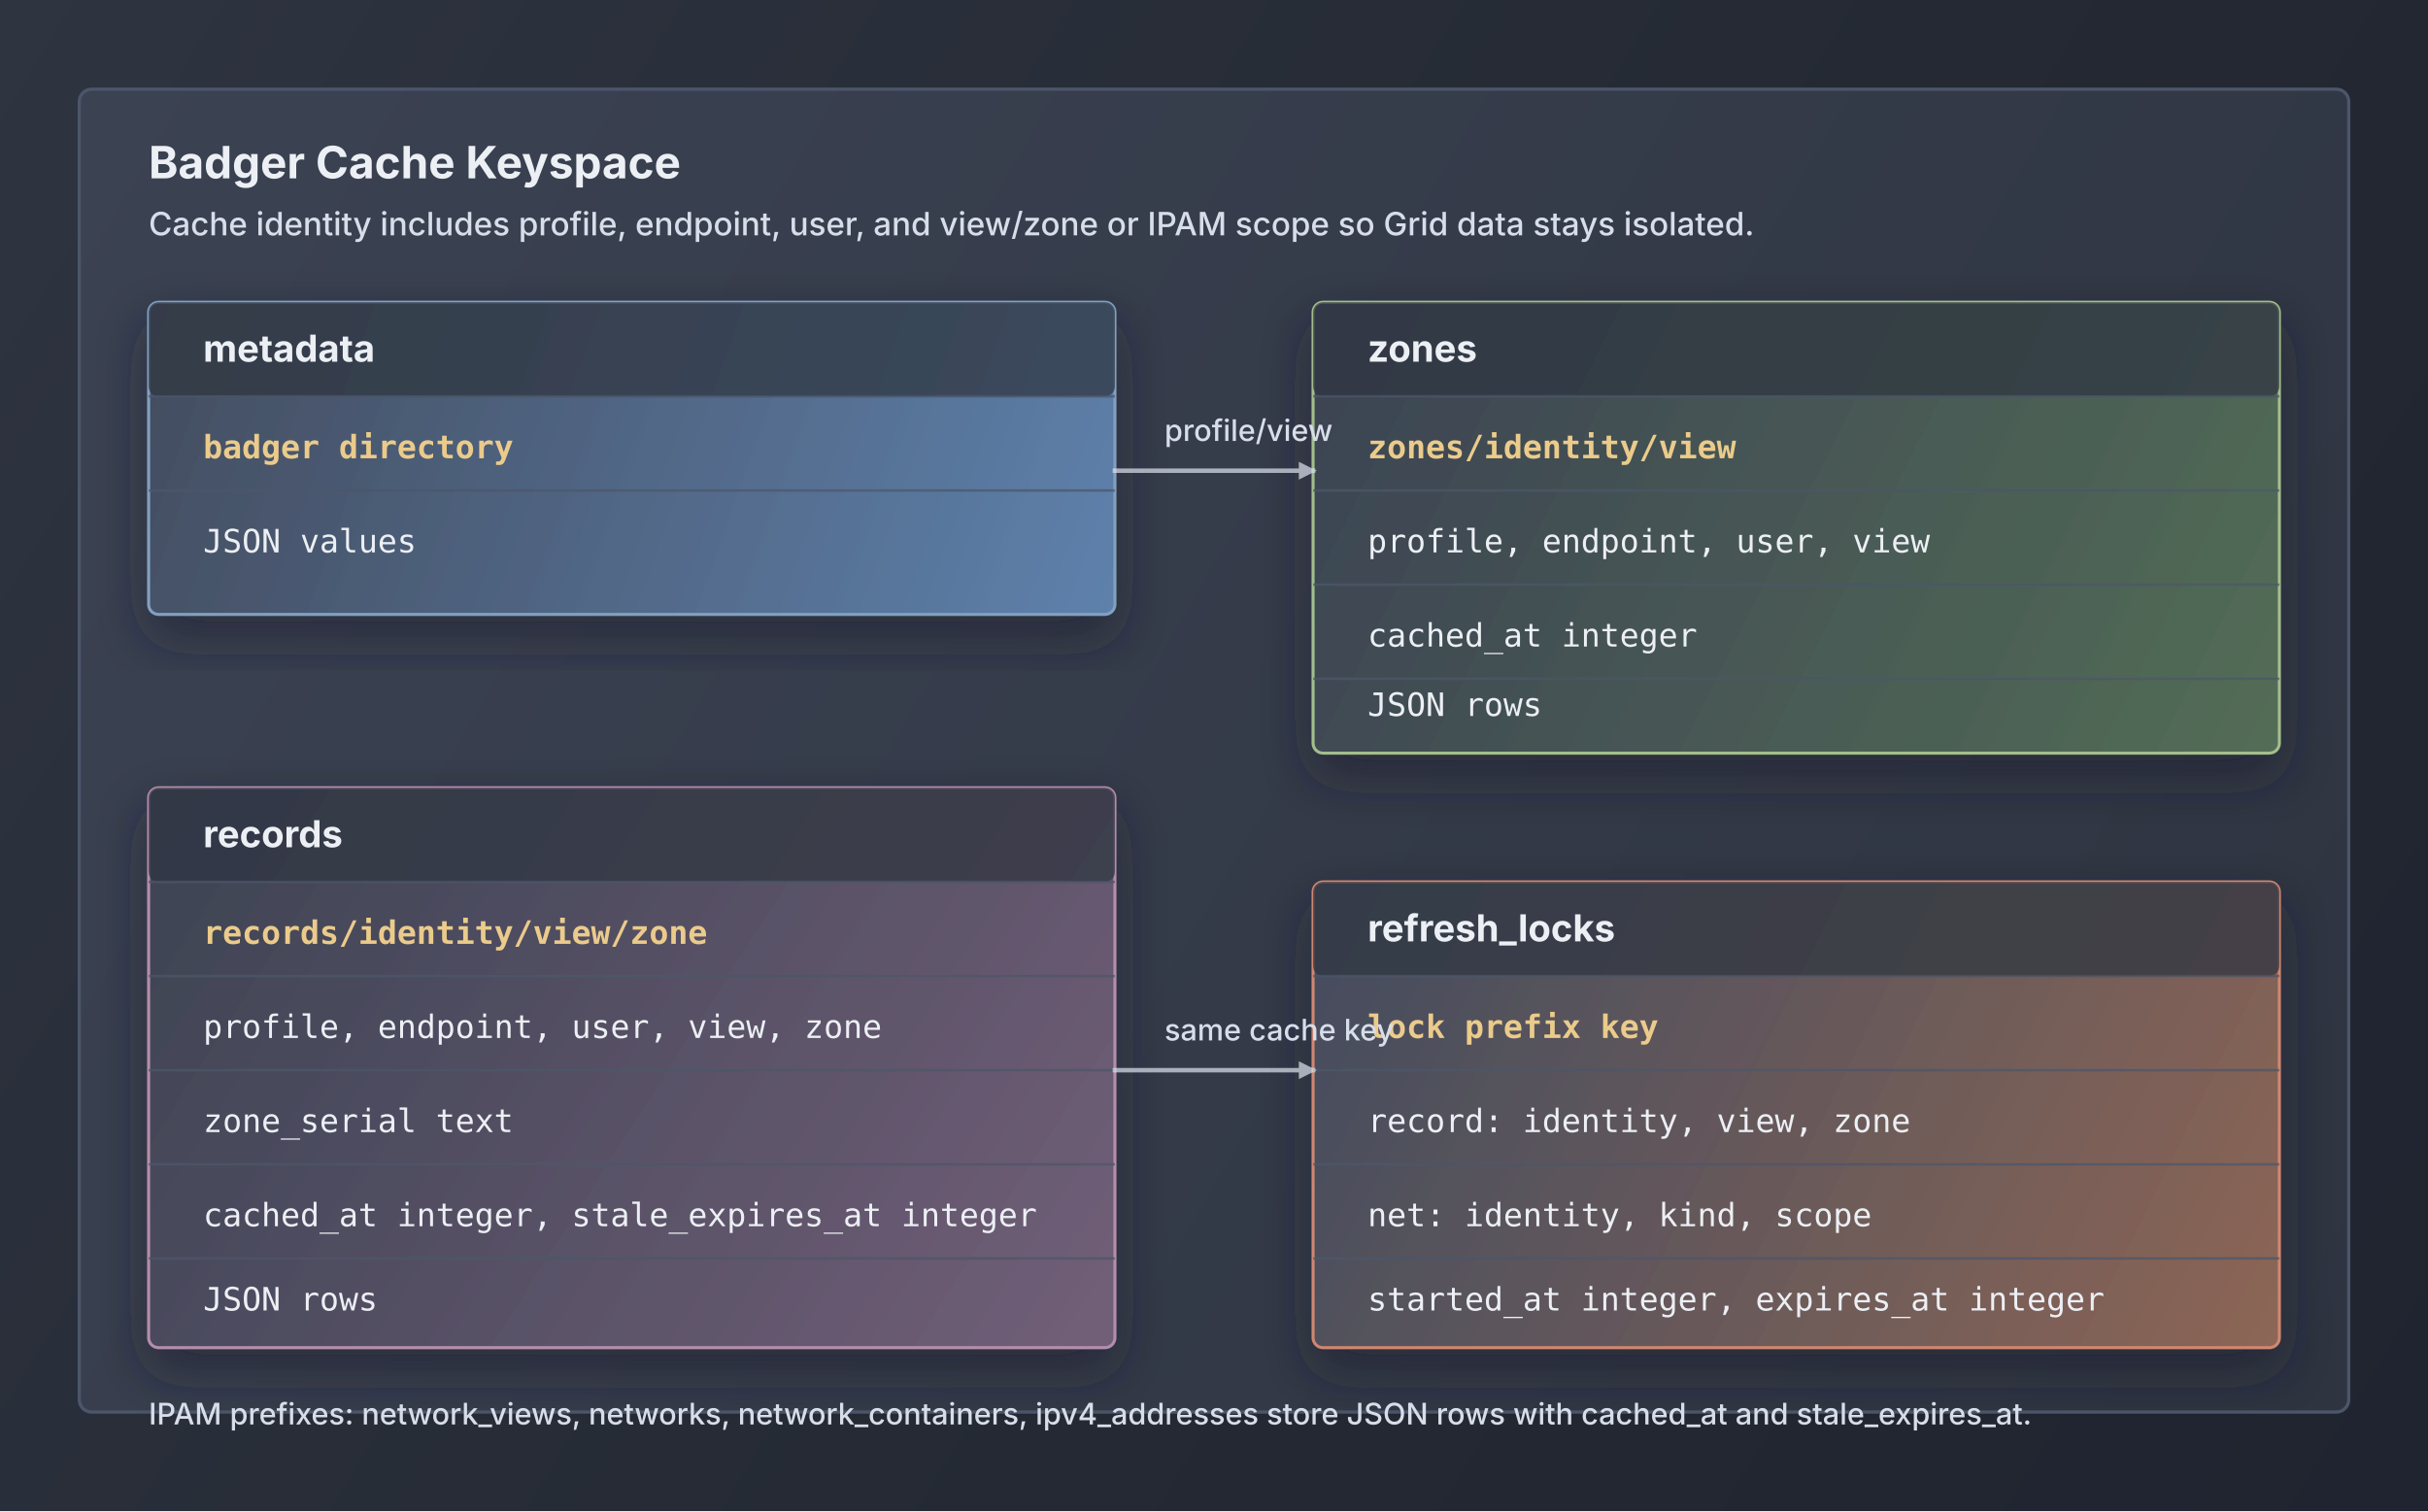
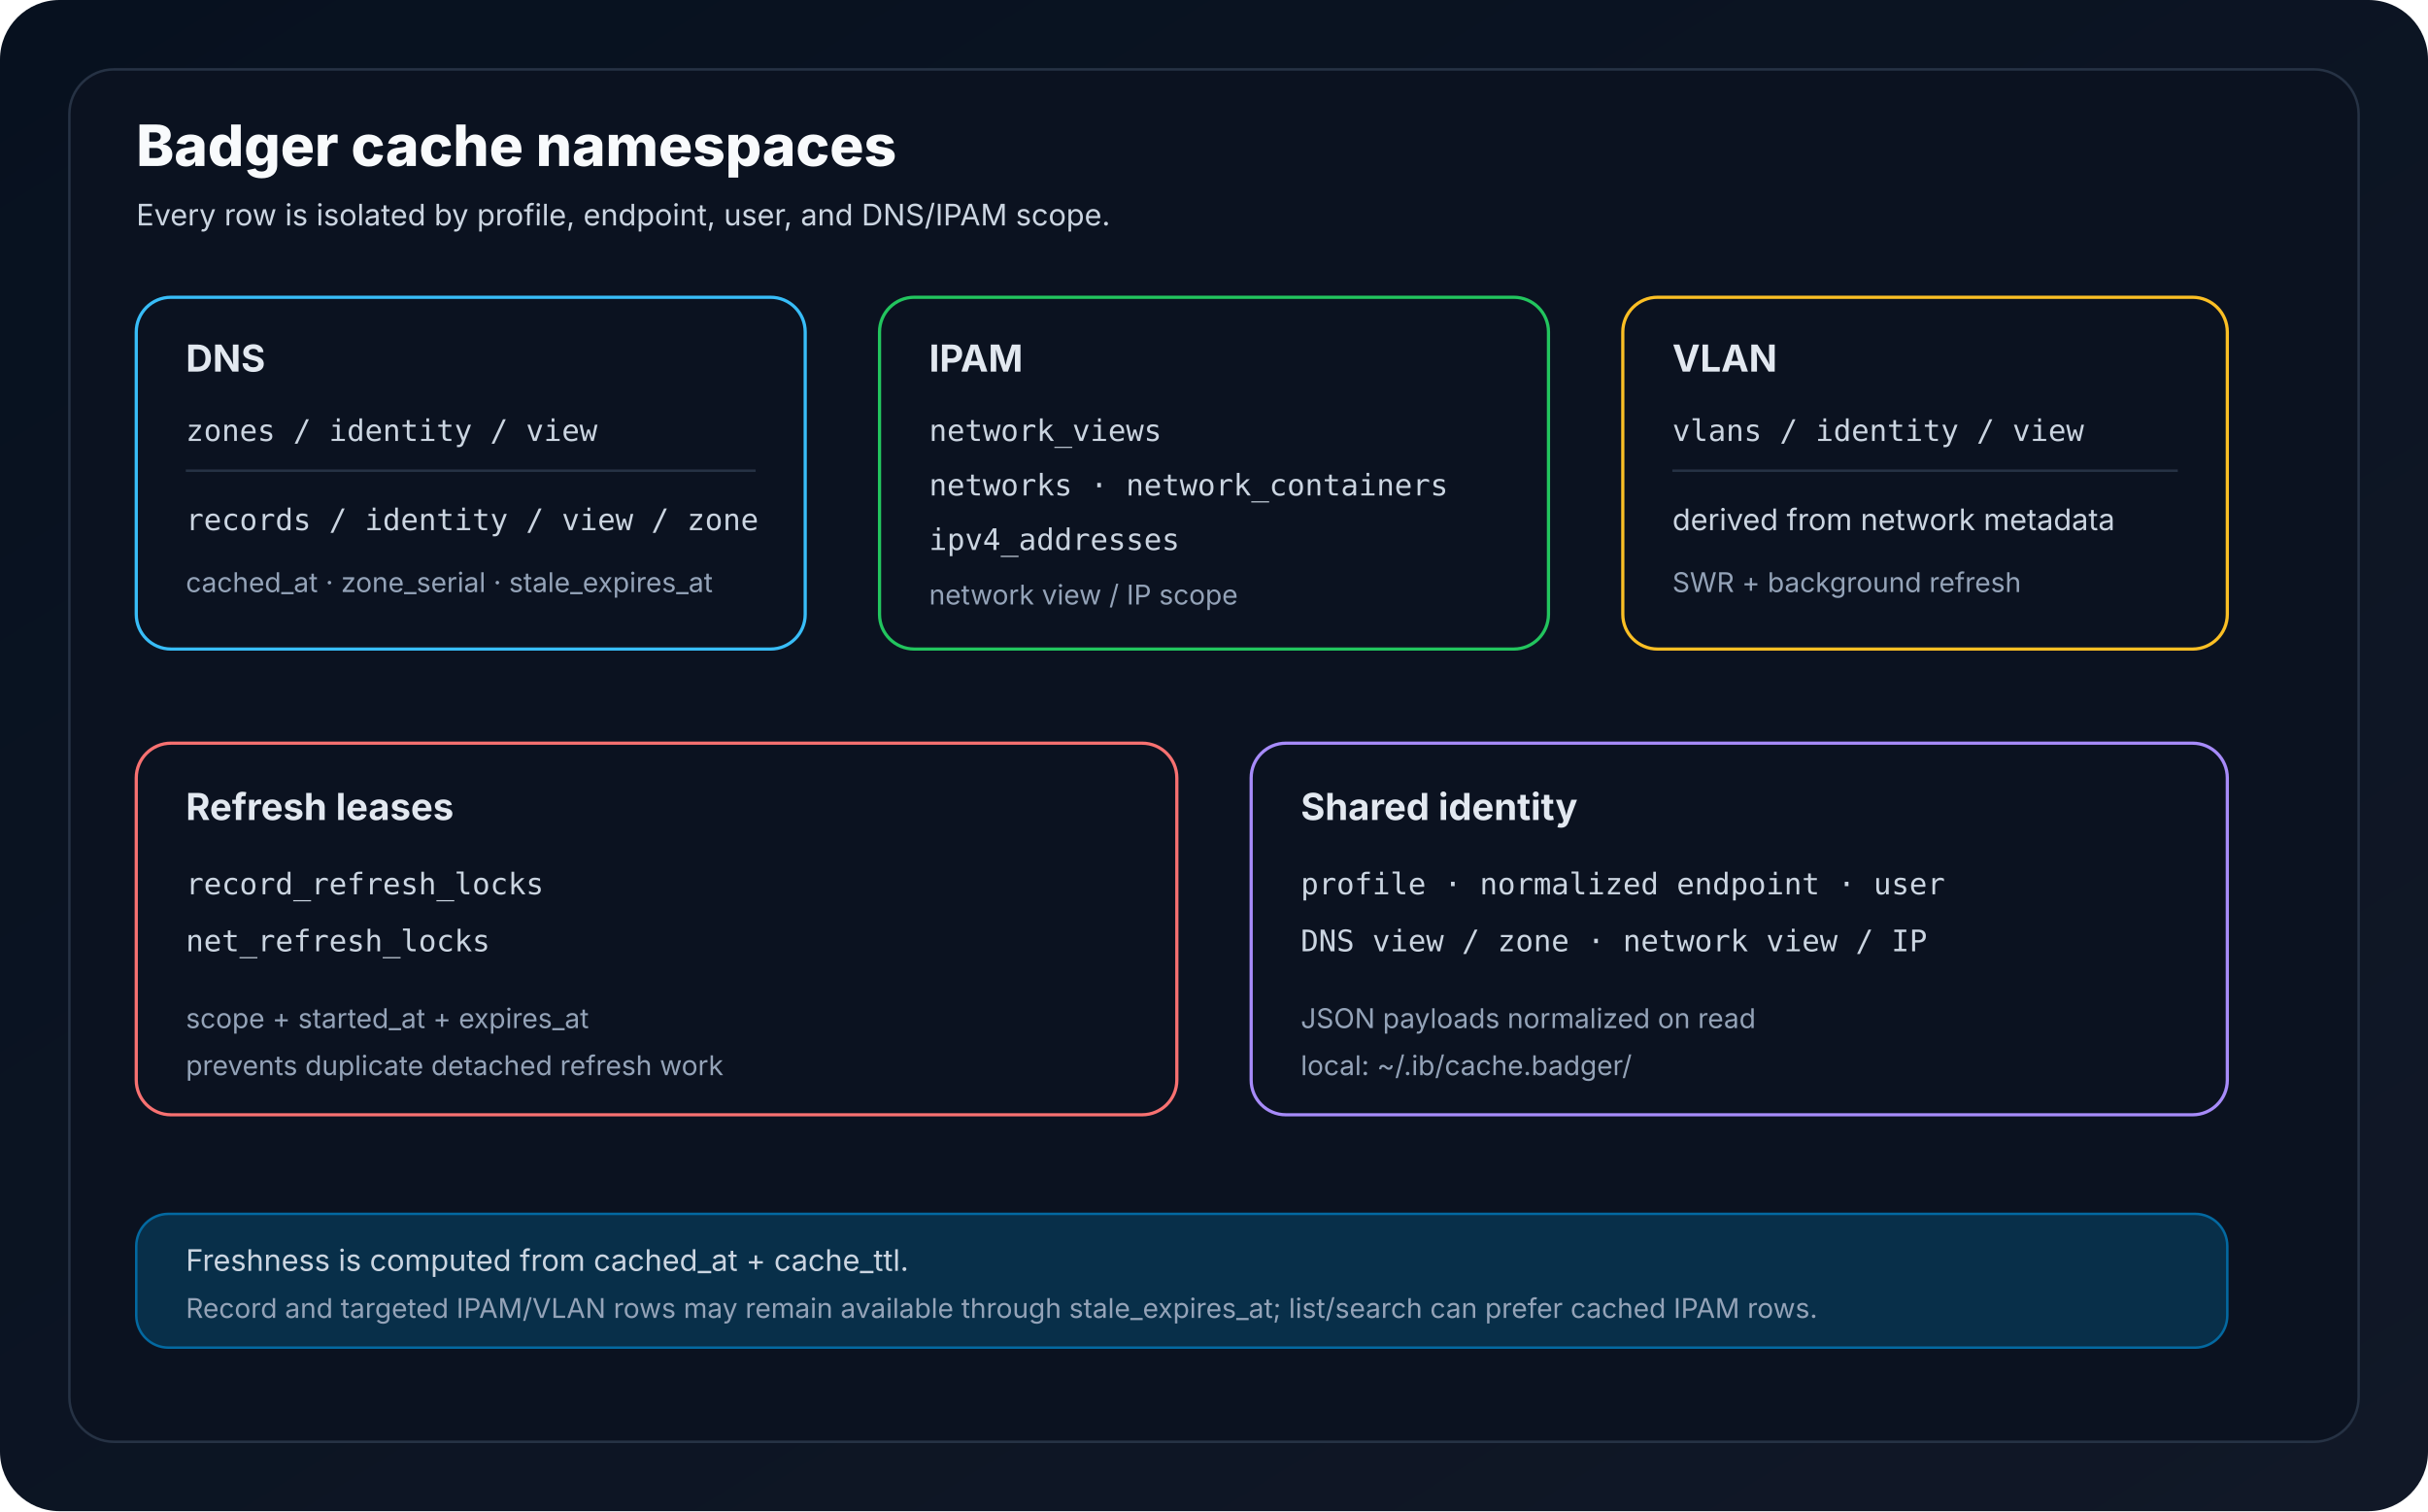
<svg xmlns="http://www.w3.org/2000/svg" width="980" height="610" viewBox="0 0 980 610" role="img" aria-labelledby="title desc">
  <defs>
-     <linearGradient id="page-bg" x1="0" y1="0" x2="980" y2="610" gradientUnits="userSpaceOnUse">
-       <stop offset="0" stop-color="#2E3440" />
-       <stop offset=".58" stop-color="#242933" />
-       <stop offset="1" stop-color="#1f2430" />
+     <linearGradient id="bg" x1="0" y1="0" x2="1" y2="1">
+       <stop stop-color="#07111f" />
+       <stop offset="1" stop-color="#111827" />
    </linearGradient>
-     <linearGradient id="panel-grad" x1="32" y1="36" x2="948" y2="570" gradientUnits="userSpaceOnUse">
-       <stop offset="0" stop-color="#3B4252" />
-       <stop offset="1" stop-color="#2E3440" />
-     </linearGradient>
-     <linearGradient id="meta-grad" x1="60" y1="112" x2="450" y2="250" gradientUnits="userSpaceOnUse">
-       <stop offset="0" stop-color="#434C5E" />
-       <stop offset="1" stop-color="#5E81AC" />
-     </linearGradient>
-     <linearGradient id="zone-grad" x1="530" y1="112" x2="920" y2="306" gradientUnits="userSpaceOnUse">
-       <stop offset="0" stop-color="#3B4252" />
-       <stop offset="1" stop-color="#536d56" />
-     </linearGradient>
-     <linearGradient id="record-grad" x1="60" y1="300" x2="450" y2="550" gradientUnits="userSpaceOnUse">
-       <stop offset="0" stop-color="#3B4252" />
-       <stop offset="1" stop-color="#725f78" />
-     </linearGradient>
-     <linearGradient id="lock-grad" x1="530" y1="358" x2="920" y2="550" gradientUnits="userSpaceOnUse">
-       <stop offset="0" stop-color="#434C5E" />
-       <stop offset="1" stop-color="#8d6656" />
-     </linearGradient>
-     <filter id="shadow" x="-18%" y="-18%" width="136%" height="136%">
-       <feDropShadow dx="0" dy="9" stdDeviation="10" flood-color="#1f2430" flood-opacity=".55" />
-     </filter>
-     <marker id="arrow" viewBox="0 0 8 8" refX="6.4" refY="4" markerWidth="4" markerHeight="4" orient="auto-start-reverse">
-       <path d="M 0 0 L 8 4 L 0 8 z" fill="#D8DEE9" />
-     </marker>
+     <style>text{font-family:-apple-system,BlinkMacSystemFont,"Segoe UI",sans-serif}.mono{font-family:ui-monospace,SFMono-Regular,Menlo,Consolas,monospace}.h{fill:#f8fafc;font-size:23px;font-weight:800}.l{fill:#e2e8f0;font-size:15px;font-weight:700}.b{fill:#cbd5e1;font-size:12px}.s{fill:#94a3b8;font-size:11px}.box{fill:#0b1220;stroke-width:1.3}.row{stroke:#263244}</style>
  </defs>
-   <style>
-     .bg { fill: url(#page-bg); }
-     .panel { fill: url(#panel-grad); stroke: #4C566A; stroke-width: 1.3; }
-     .table { filter: url(#shadow); stroke-width: 1.2; }
-     .meta { fill: url(#meta-grad); stroke: #81A1C1; }
-     .zone { fill: url(#zone-grad); stroke: #A3BE8C; }
-     .record { fill: url(#record-grad); stroke: #B48EAD; }
-     .lock { fill: url(#lock-grad); stroke: #D08770; }
-     .header { fill: #2E3440; opacity: .72; }
-     .row { stroke: #4C566A; stroke-width: 1; opacity: .72; }
-     .line { fill: none; stroke: #D8DEE9; stroke-width: 1.8; stroke-linecap: square; stroke-linejoin: miter; marker-end: url(#arrow); opacity: .72; }
-     .title { font: 700 18px ui-sans-serif, system-ui, -apple-system, BlinkMacSystemFont, "Segoe UI", sans-serif; fill: #ECEFF4; }
-     .subtitle { font: 520 13px ui-sans-serif, system-ui, -apple-system, BlinkMacSystemFont, "Segoe UI", sans-serif; fill: #D8DEE9; }
-     .table-title { font: 700 15px ui-sans-serif, system-ui, -apple-system, BlinkMacSystemFont, "Segoe UI", sans-serif; fill: #ECEFF4; }
-     .col { font: 540 13px ui-monospace, SFMono-Regular, Menlo, Consolas, monospace; fill: #ECEFF4; }
-     .pk { fill: #EBCB8B; font-weight: 700; }
-     .note { font: 520 12px ui-sans-serif, system-ui, -apple-system, BlinkMacSystemFont, "Segoe UI", sans-serif; fill: #D8DEE9; }
-   </style>
-   <rect class="bg" width="980" height="610" />
-   <rect class="panel" x="32" y="36" width="916" height="534" rx="5" />
-   <text class="title" x="60" y="72">Badger Cache Keyspace</text>
-   <text class="subtitle" x="60" y="95">Cache identity includes profile, endpoint, user, and view/zone or IPAM scope so Grid data stays isolated.</text>
-   <g class="table">
-     <rect class="meta" x="60" y="122" width="390" height="126" rx="4" />
-     <rect class="header" x="60" y="122" width="390" height="38" rx="4" />
-     <text class="table-title" x="82" y="146">metadata</text>
-     <line class="row" x1="60" y1="160" x2="450" y2="160" />
-     <text class="col pk" x="82" y="185">badger directory</text>
-     <line class="row" x1="60" y1="198" x2="450" y2="198" />
-     <text class="col" x="82" y="223">JSON values</text>
+   <rect width="980" height="610" rx="24" fill="url(#bg)" />
+   <rect x="28" y="28" width="924" height="554" rx="18" fill="#0b1220" stroke="#263244" />
+   <text x="55" y="67" class="h">Badger cache namespaces</text>
+   <text x="55" y="91" class="b">Every row is isolated by profile, endpoint, user, and DNS/IPAM scope.</text>
+   <g transform="translate(55 120)">
+     <rect width="270" height="142" rx="14" class="box" stroke="#38bdf8" />
+     <text x="20" y="30" class="l">DNS</text>
+     <text x="20" y="58" class="mono b">zones / identity / view</text>
+     <line x1="20" y1="70" x2="250" y2="70" class="row" />
+     <text x="20" y="94" class="mono b">records / identity / view / zone</text>
+     <text x="20" y="119" class="s">cached_at · zone_serial · stale_expires_at</text>
  </g>
-   <g class="table">
-     <rect class="zone" x="530" y="122" width="390" height="182" rx="4" />
-     <rect class="header" x="530" y="122" width="390" height="38" rx="4" />
-     <text class="table-title" x="552" y="146">zones</text>
-     <line class="row" x1="530" y1="160" x2="920" y2="160" />
-     <text class="col pk" x="552" y="185">zones/identity/view</text>
-     <line class="row" x1="530" y1="198" x2="920" y2="198" />
-     <text class="col" x="552" y="223">profile, endpoint, user, view</text>
-     <line class="row" x1="530" y1="236" x2="920" y2="236" />
-     <text class="col" x="552" y="261">cached_at integer</text>
-     <line class="row" x1="530" y1="274" x2="920" y2="274" />
-     <text class="col" x="552" y="289">JSON rows</text>
+   <g transform="translate(355 120)">
+     <rect width="270" height="142" rx="14" class="box" stroke="#22c55e" />
+     <text x="20" y="30" class="l">IPAM</text>
+     <text x="20" y="58" class="mono b">network_views</text>
+     <text x="20" y="80" class="mono b">networks · network_containers</text>
+     <text x="20" y="102" class="mono b">ipv4_addresses</text>
+     <text x="20" y="124" class="s">network view / IP scope</text>
  </g>
-   <g class="table">
-     <rect class="record" x="60" y="318" width="390" height="226" rx="4" />
-     <rect class="header" x="60" y="318" width="390" height="38" rx="4" />
-     <text class="table-title" x="82" y="342">records</text>
-     <line class="row" x1="60" y1="356" x2="450" y2="356" />
-     <text class="col pk" x="82" y="381">records/identity/view/zone</text>
-     <line class="row" x1="60" y1="394" x2="450" y2="394" />
-     <text class="col" x="82" y="419">profile, endpoint, user, view, zone</text>
-     <line class="row" x1="60" y1="432" x2="450" y2="432" />
-     <text class="col" x="82" y="457">zone_serial text</text>
-     <line class="row" x1="60" y1="470" x2="450" y2="470" />
-     <text class="col" x="82" y="495">cached_at integer, stale_expires_at integer</text>
-     <line class="row" x1="60" y1="508" x2="450" y2="508" />
-     <text class="col" x="82" y="529">JSON rows</text>
+   <g transform="translate(655 120)">
+     <rect width="244" height="142" rx="14" class="box" stroke="#fbbf24" />
+     <text x="20" y="30" class="l">VLAN</text>
+     <text x="20" y="58" class="mono b">vlans / identity / view</text>
+     <line x1="20" y1="70" x2="224" y2="70" class="row" />
+     <text x="20" y="94" class="b">derived from network metadata</text>
+     <text x="20" y="119" class="s">SWR + background refresh</text>
  </g>
-   <g class="table">
-     <rect class="lock" x="530" y="356" width="390" height="188" rx="4" />
-     <rect class="header" x="530" y="356" width="390" height="38" rx="4" />
-     <text class="table-title" x="552" y="380">refresh_locks</text>
-     <line class="row" x1="530" y1="394" x2="920" y2="394" />
-     <text class="col pk" x="552" y="419">lock prefix key</text>
-     <line class="row" x1="530" y1="432" x2="920" y2="432" />
-     <text class="col" x="552" y="457">record: identity, view, zone</text>
-     <line class="row" x1="530" y1="470" x2="920" y2="470" />
-     <text class="col" x="552" y="495">net: identity, kind, scope</text>
-     <line class="row" x1="530" y1="508" x2="920" y2="508" />
-     <text class="col" x="552" y="529">started_at integer, expires_at integer</text>
+   <g transform="translate(55 300)">
+     <rect width="420" height="150" rx="14" class="box" stroke="#f87171" />
+     <text x="20" y="31" class="l">Refresh leases</text>
+     <text x="20" y="61" class="mono b">record_refresh_locks</text>
+     <text x="20" y="84" class="mono b">net_refresh_locks</text>
+     <text x="20" y="115" class="s">scope + started_at + expires_at</text>
+     <text x="20" y="134" class="s">prevents duplicate detached refresh work</text>
  </g>
-   <text class="note" x="60" y="575">IPAM prefixes: network_views, networks, network_containers, ipv4_addresses store JSON rows with cached_at and stale_expires_at.</text>
-   <path class="line" d="M450 190 L530 190" />
-   <path class="line" d="M450 432 L530 432" />
-   <text class="note" x="470" y="178">profile/view</text>
-   <text class="note" x="470" y="420">same cache key</text>
+   <g transform="translate(505 300)">
+     <rect width="394" height="150" rx="14" class="box" stroke="#a78bfa" />
+     <text x="20" y="31" class="l">Shared identity</text>
+     <text x="20" y="61" class="mono b">profile · normalized endpoint · user</text>
+     <text x="20" y="84" class="mono b">DNS view / zone · network view / IP</text>
+     <text x="20" y="115" class="s">JSON payloads normalized on read</text>
+     <text x="20" y="134" class="s">local: ~/.ib/cache.badger/</text>
+   </g>
+   <rect x="55" y="490" width="844" height="54" rx="13" fill="#082f49" stroke="#0369a1" />
+   <text x="75" y="513" class="b">Freshness is computed from cached_at + cache_ttl.</text>
+   <text x="75" y="532" class="s">Record and targeted IPAM/VLAN rows may remain available through stale_expires_at; list/search can prefer cached IPAM rows.</text>
</svg>
